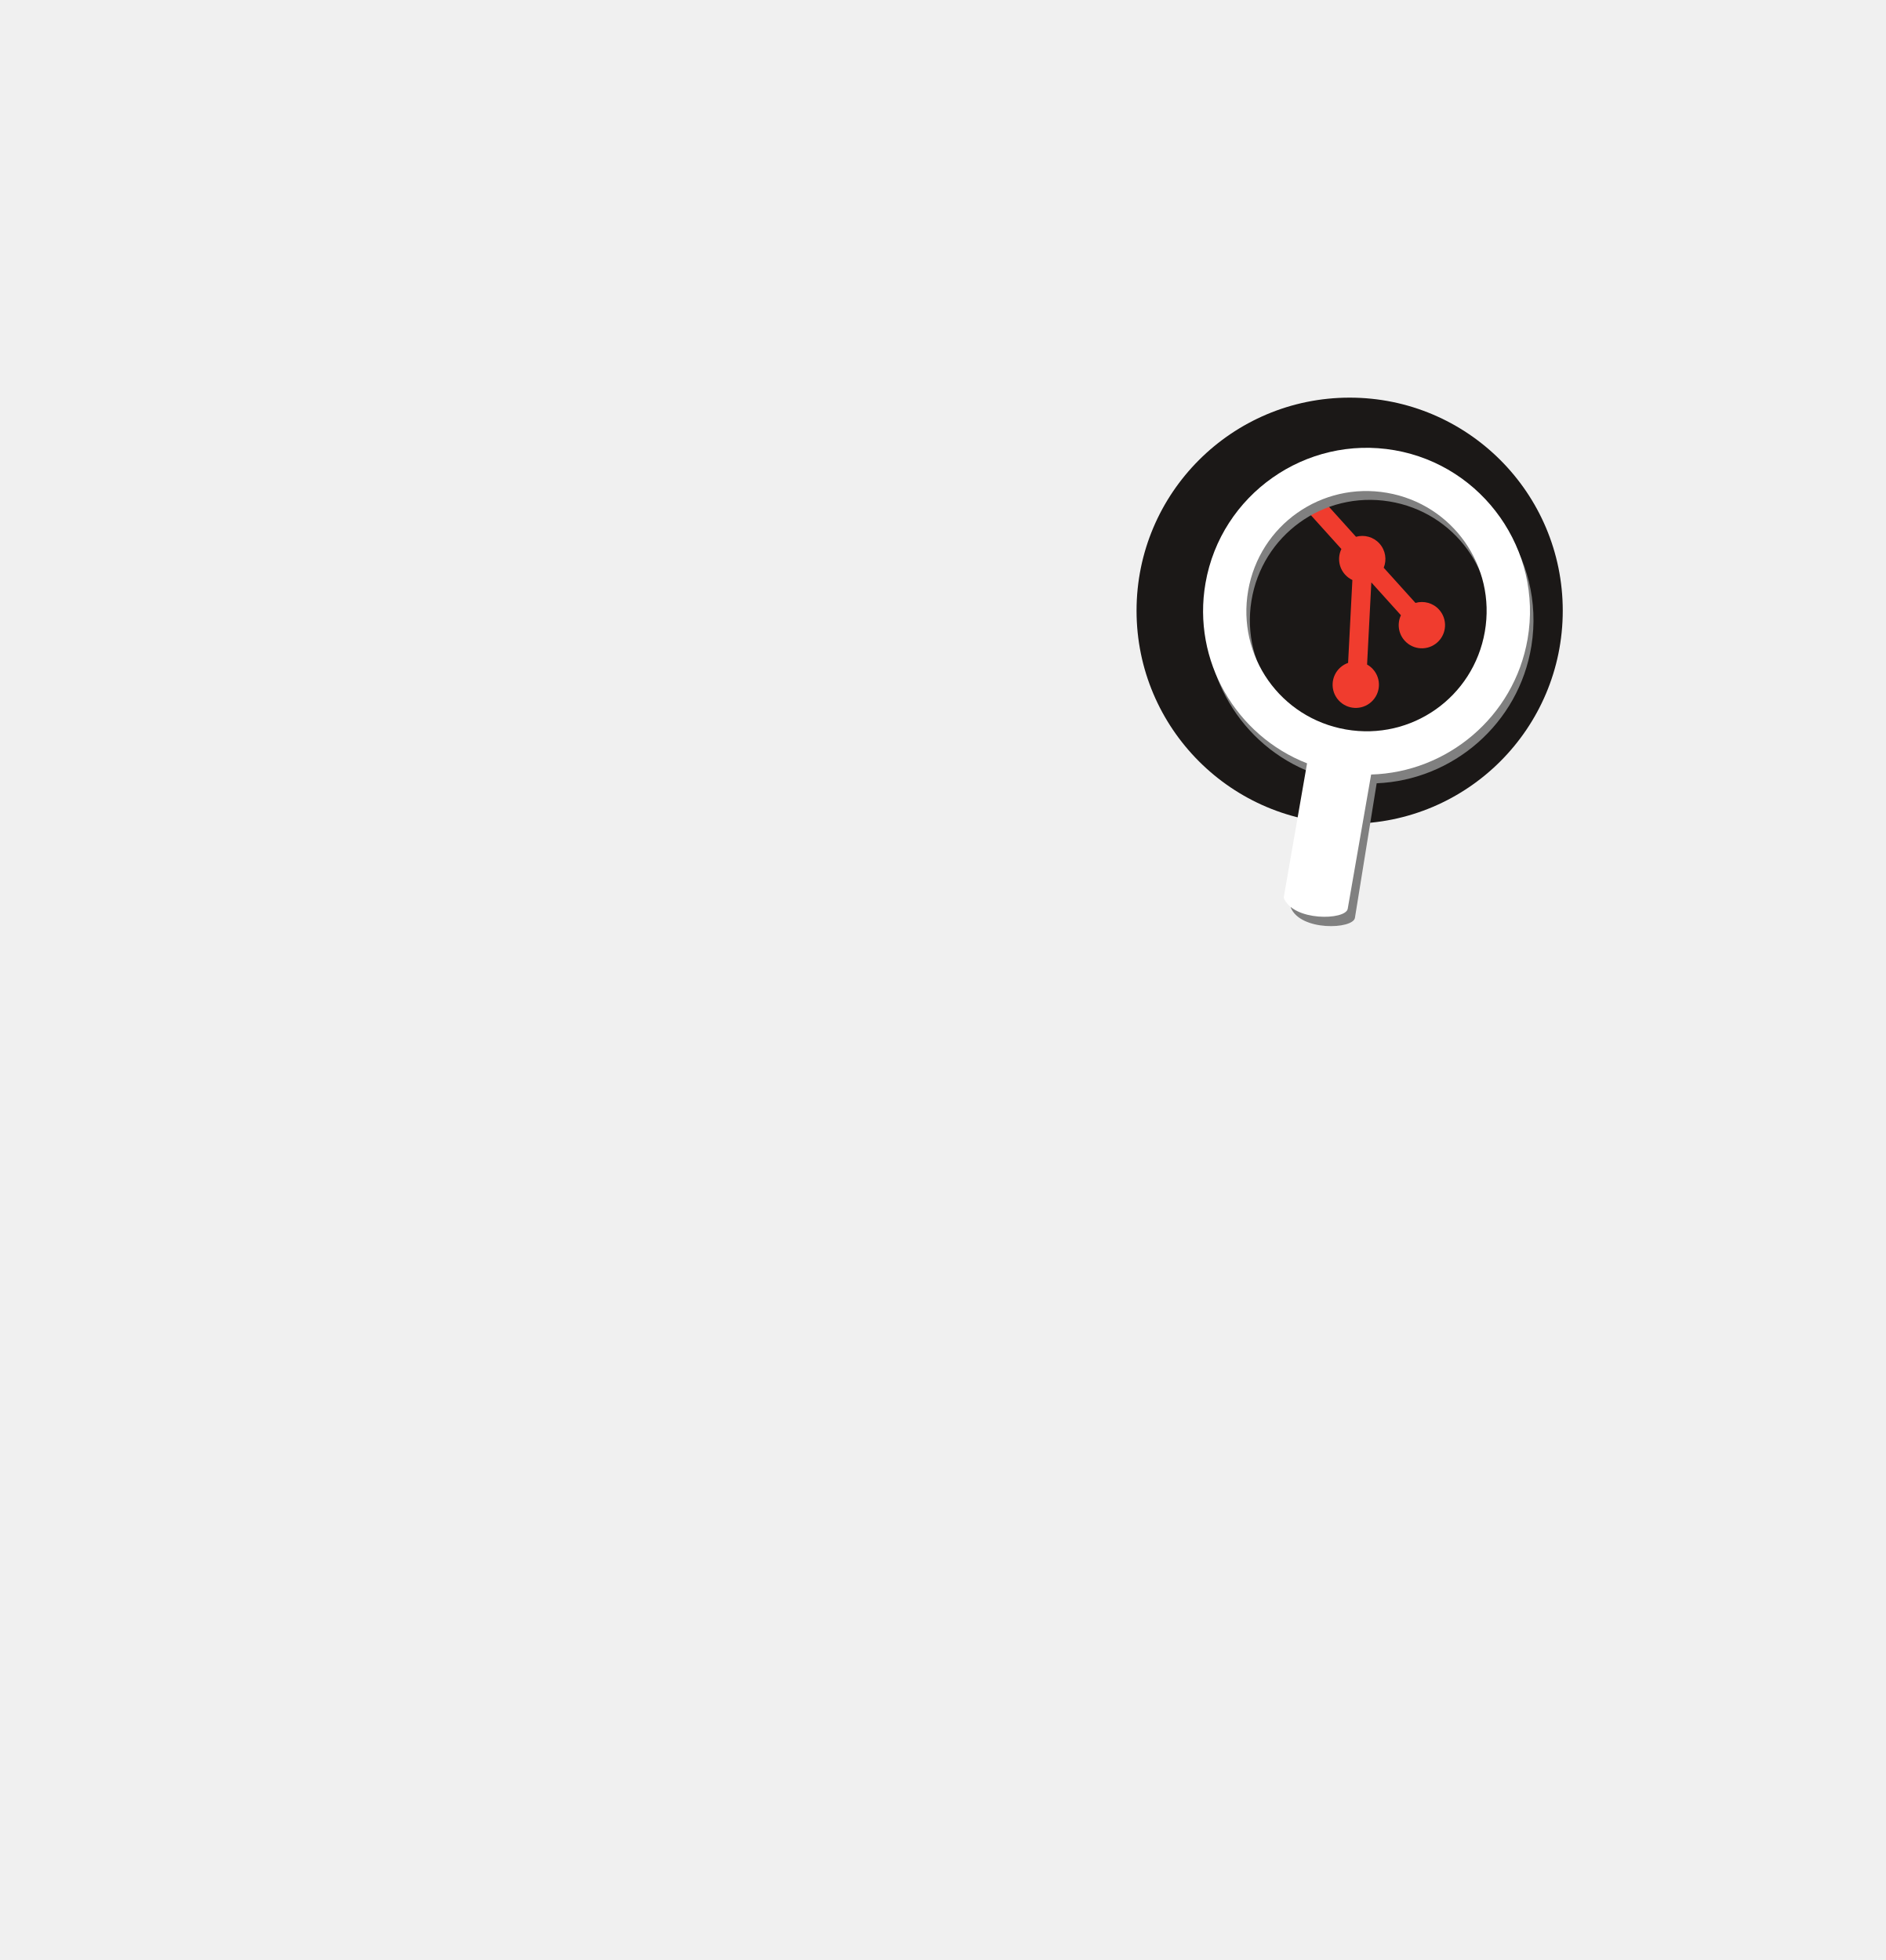
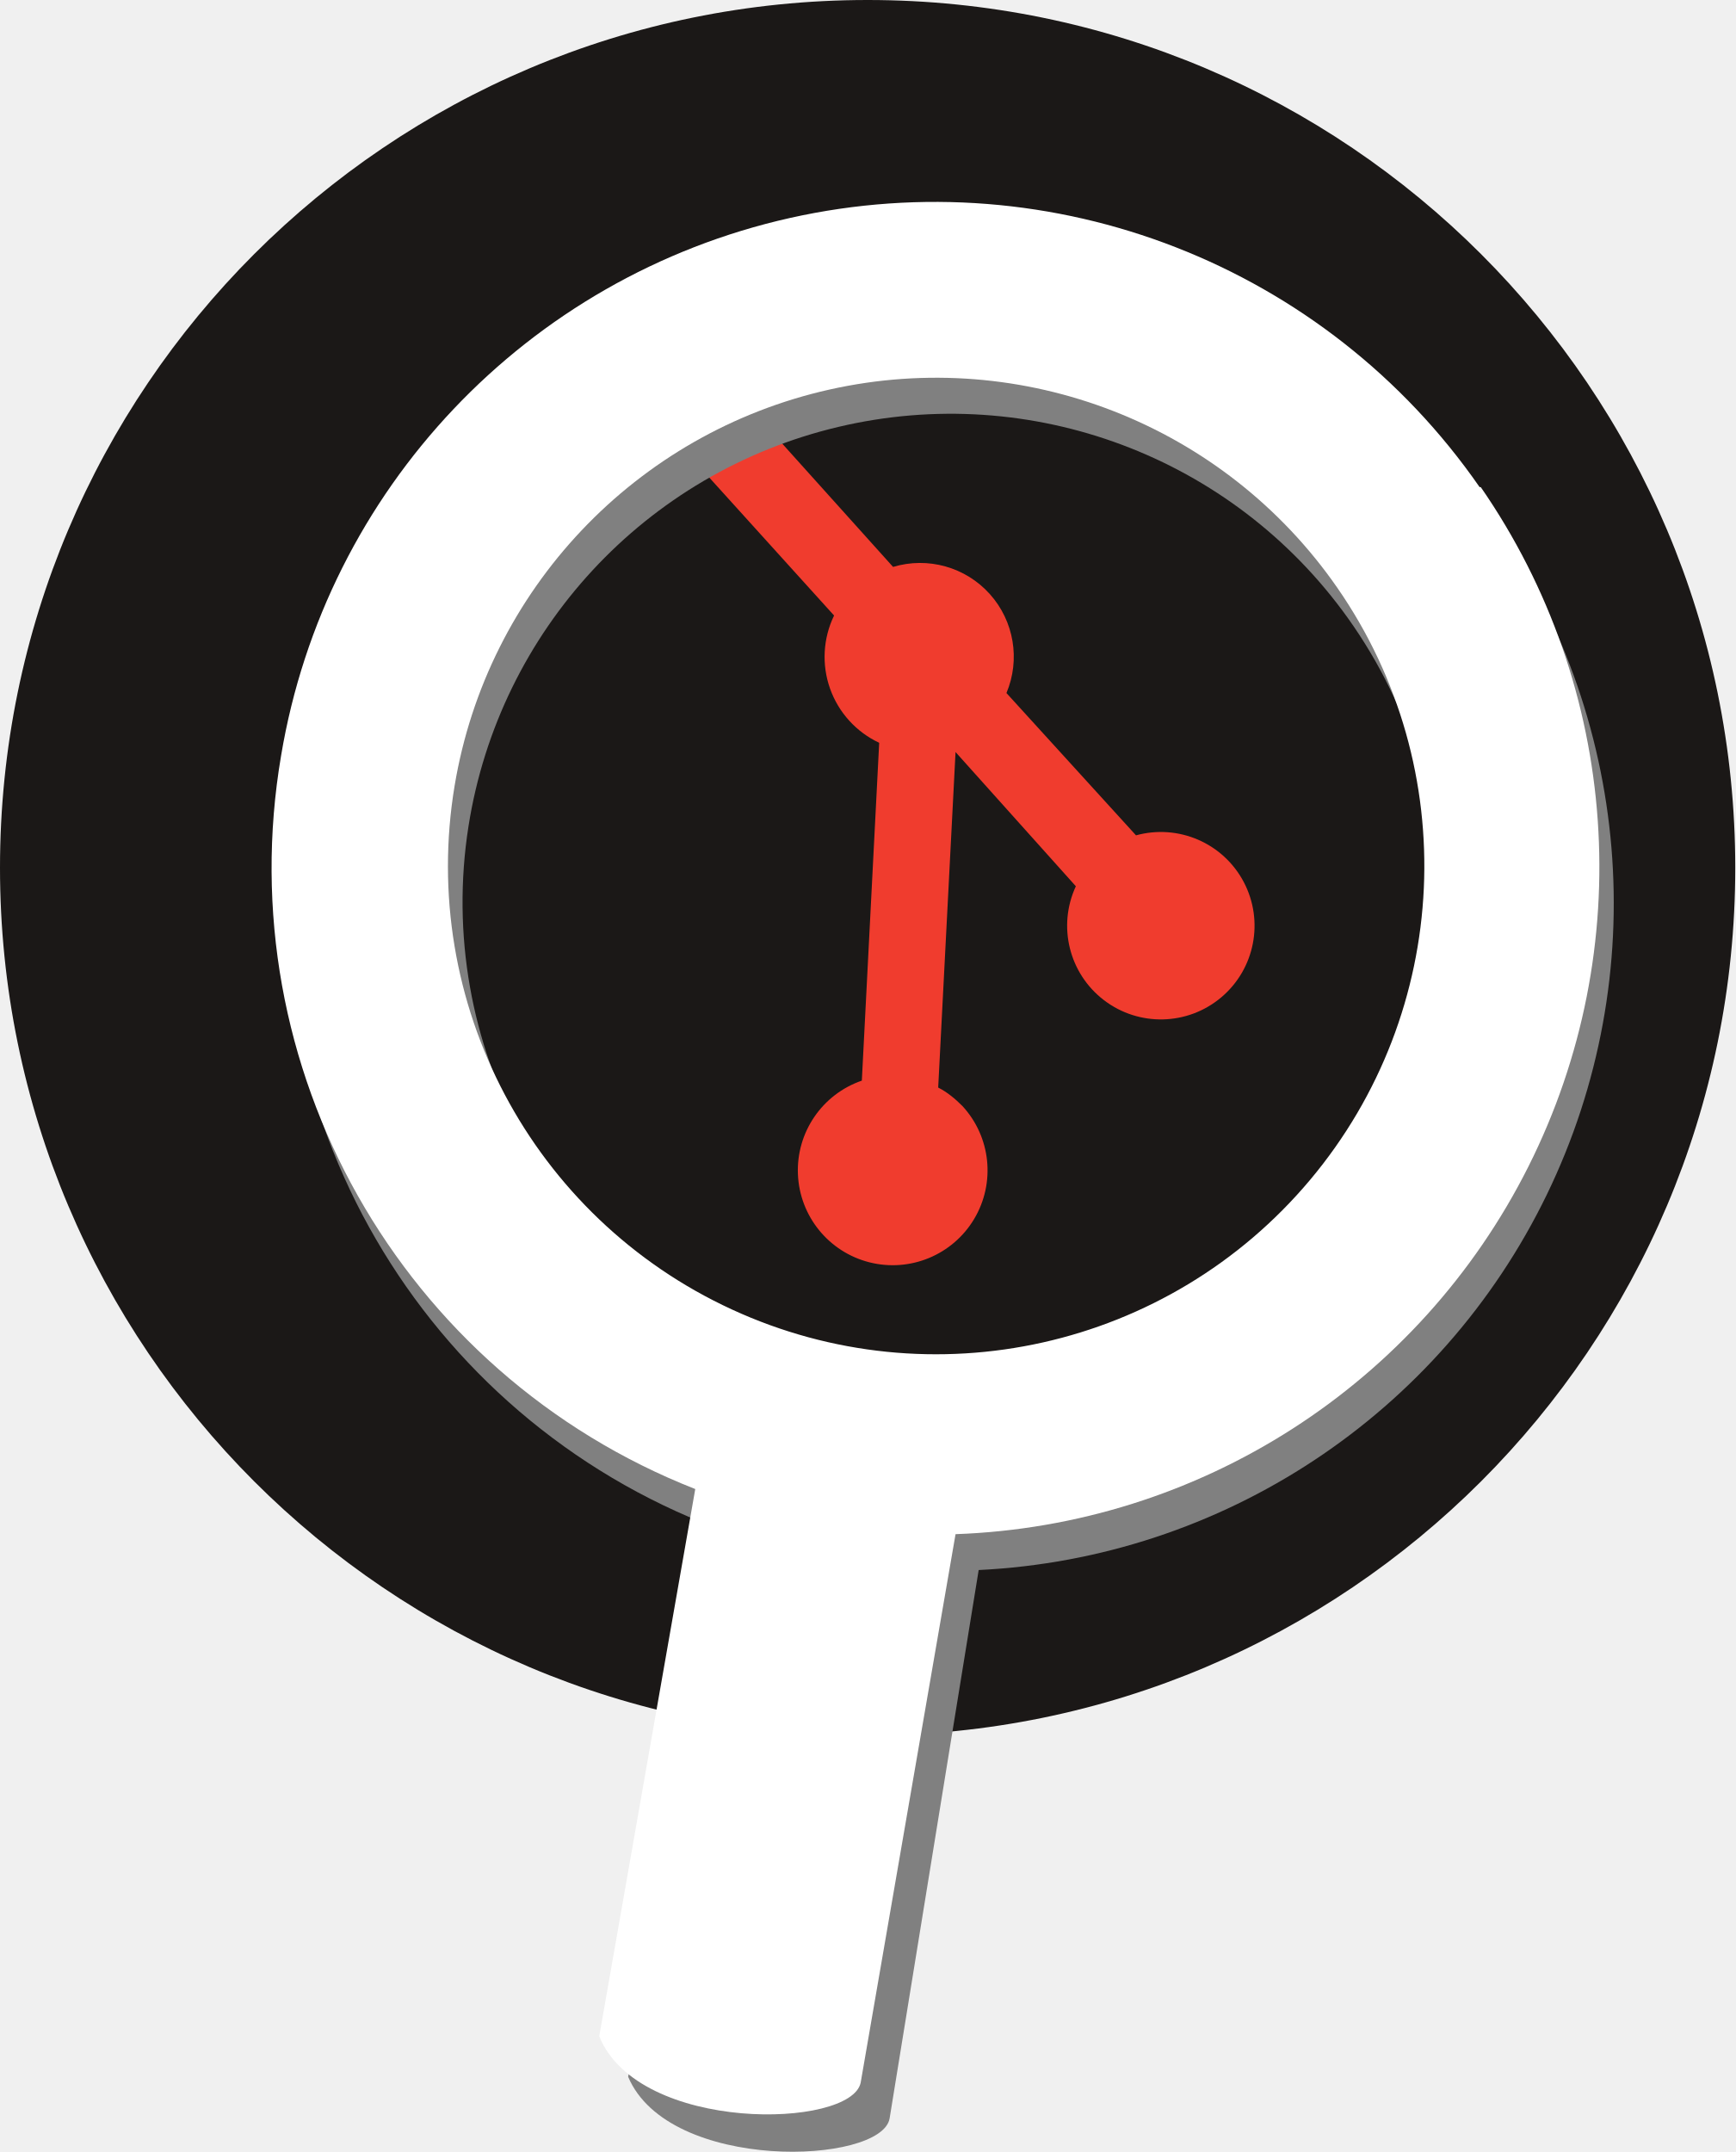
- <svg xmlns="http://www.w3.org/2000/svg" id="svg2" version="1.1" width="663.716" height="689.982" xml:space="preserve">
-   <defs id="defs6">
-     <clipPath clipPathUnits="userSpaceOnUse" id="clipPath18">
-       <path d="m 0,551.986 530.973,0 L 530.973,0 0,0 0,551.986 z" id="path20" />
-     </clipPath>
-   </defs>
-   <g id="g10" transform="matrix(1.25,0,0,-1.25,0,689.9825)">
-     <g id="g14">
-       <g id="g16" clip-path="url(#clipPath18)" />
-     </g>
-     <g id="layer1" transform="matrix(0.8,0,0,-0.8,76.68254,816.1288)">
-       <path style="fill:#1b1817;fill-opacity:1" id="path3375" d="m 417.728,213.21 a 89.972,77.521 0 1 1 -179.944,0 89.972,77.521 0 1 1 179.944,0 z" transform="matrix(0.8335911,0,0,0.967484,105.9325,338.8835)" />
-       <path d="m 369.791,506.291 11.59,12.853 c 2.891,-0.813 6.114,-9.5e-4 8.261,2.38 2.158,2.396 2.627,5.713 1.496,8.513 l 11.171,12.388 c 2.9,-0.835 6.156,-0.03 8.313,2.367 3.017,3.345 2.751,8.498 -0.595,11.515 -3.346,3.018 -8.5,2.752 -11.519,-0.595 -2.268,-2.518 -2.679,-6.063 -1.315,-8.948 l -10.418,-11.553 -1.494,28.908 c 0.756,0.424 1.461,0.974 2.074,1.651 3.016,3.344 2.75,8.497 -0.595,11.518 -3.346,3.016 -8.501,2.749 -11.515,-0.595 -3.016,-3.349 -2.75,-8.502 0.595,-11.518 0.827,-0.744 1.767,-1.291 2.758,-1.639 l 1.507,-29.177 c -0.951,-0.447 -1.829,-1.083 -2.575,-1.915 -2.285,-2.532 -2.683,-6.098 -1.294,-8.993 l -11.425,-12.672" id="path10" style="fill:#f03c2e;fill-opacity:1" />
-       <path id="path3058-6-2" style="text-indent:0;text-transform:none;block-progression:tb;color:#000000;fill:#808080" d="m 432.906,514.792 c -8.627,-11.941 -21.786,-20.611 -37.422,-23.131 -31.271,-5.04 -60.92,16.347 -65.959,47.617 -4.418,27.414 11.477,53.551 36.535,62.981 l -7.642,47.42 c 3.435,8.369 21.838,7.645 22.581,3.639 l 7.657,-47.4 c 26.739,-1.092 50.038,-20.929 54.457,-48.334 2.52,-15.635 -1.577,-30.854 -10.203,-42.795 z m -12.293,8.849 c 6.32,8.758 9.291,19.933 7.427,31.499 -3.728,23.132 -25.319,38.761 -48.452,35.034 -23.132,-3.729 -38.74,-25.335 -35.013,-48.467 3.728,-23.132 25.333,-38.74 48.467,-35.013 11.566,1.864 21.25,8.189 27.57,16.947 z" />
-       <path id="path3058-6" style="text-indent:0;text-transform:none;block-progression:tb;color:#000000;fill:#ffffff" d="m 432.09,512.268 c -8.477,-12.048 -21.528,-20.882 -37.131,-23.596 -31.206,-5.43 -61.119,15.585 -66.548,46.791 -4.76,27.357 10.808,53.69 35.747,63.432 l -8.233,47.321 c 3.33,8.411 21.741,7.917 22.534,3.921 l 8.248,-47.3 c 26.751,-0.758 50.296,-20.303 55.056,-47.651 2.714,-15.603 -1.192,-30.871 -9.668,-42.919 z m -12.402,8.695 c 6.21,8.836 9.041,20.047 7.033,31.589 -4.016,23.084 -25.8,38.442 -48.885,34.426 -23.083,-4.017 -38.421,-25.816 -34.405,-48.9 4.016,-23.084 25.815,-38.421 48.9,-34.405 11.542,2.008 21.147,8.453 27.357,17.29 z" />
-     </g>
-   </g>
+ <svg xmlns="http://www.w3.org/2000/svg" xml:space="preserve" viewBox="0 0 150 186">
+   <path fill="#1b1817" d="M150 75A75 75 0 1 1 0 75a75 75 0 1 1 150 0Z" />
+   <path fill="#f03c2e" d="M65.6 36.1 77.2 49A8.1 8.1 0 0 1 87 59.9l11.2 12.3a8.1 8.1 0 1 1-5.2 4.4L82.6 65l-1.5 29c.8.4 1.5 1 2.1 1.6a8.2 8.2 0 1 1-8.7-2.2L76 64.2a8.2 8.2 0 0 1-3.9-11L60.7 40.6" />
+   <path fill="gray" d="M128.9 44.6A57.3 57.3 0 0 0 25.4 69.1a57.7 57.7 0 0 0 36.6 63l-7.7 47.4c3.5 8.3 21.9 7.6 22.6 3.6l7.7-47.4a57.7 57.7 0 0 0 44.2-91.1zm-12.4 8.8a42.2 42.2 0 1 1-76 18 42.2 42.2 0 0 1 76-18z" color="#000" style="text-indent:0;text-transform:none" />
+   <path fill="#fff" d="M127.9 42.1A57.3 57.3 0 0 0 24.3 65.3a57.7 57.7 0 0 0 35.8 63.4L51.8 176c3.4 8.4 21.8 8 22.6 4l8.2-47.4A57.7 57.7 0 0 0 128 42.1Zm-12.3 8.7a42.2 42.2 0 1 1-76.3 17.1 42.2 42.2 0 0 1 76.3-17.1Z" color="#000" style="text-indent:0;text-transform:none" />
</svg>
